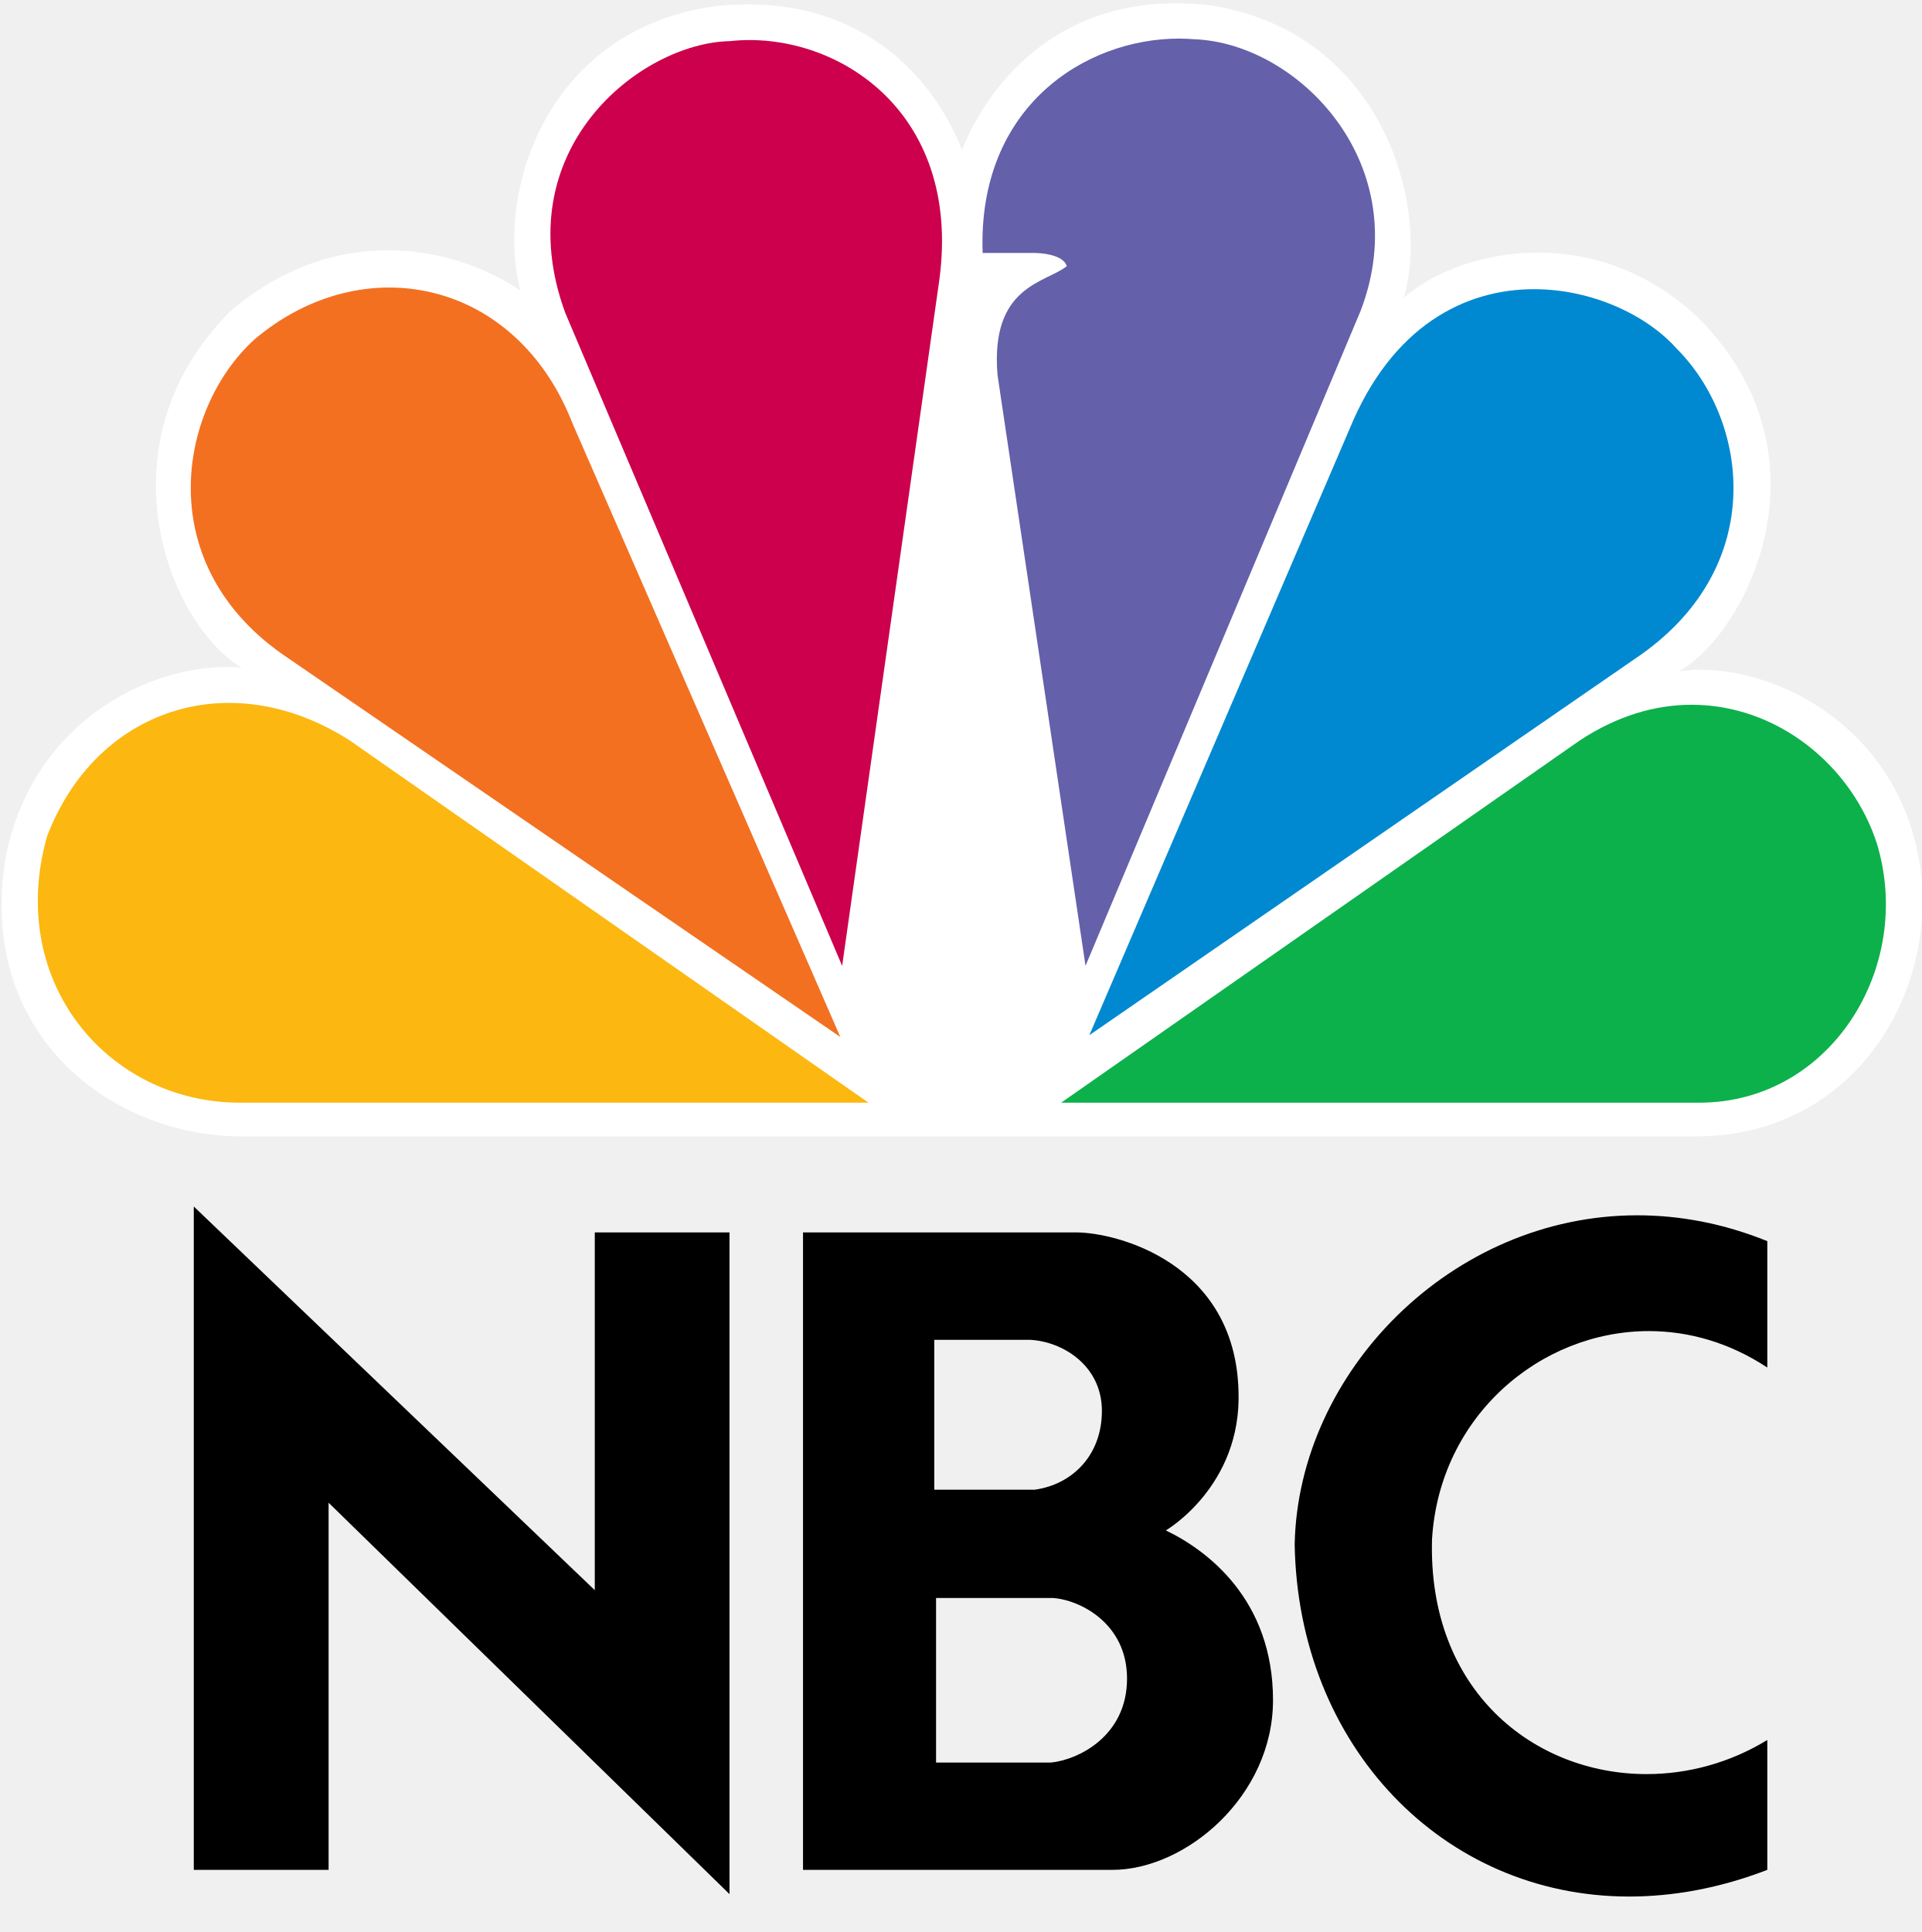
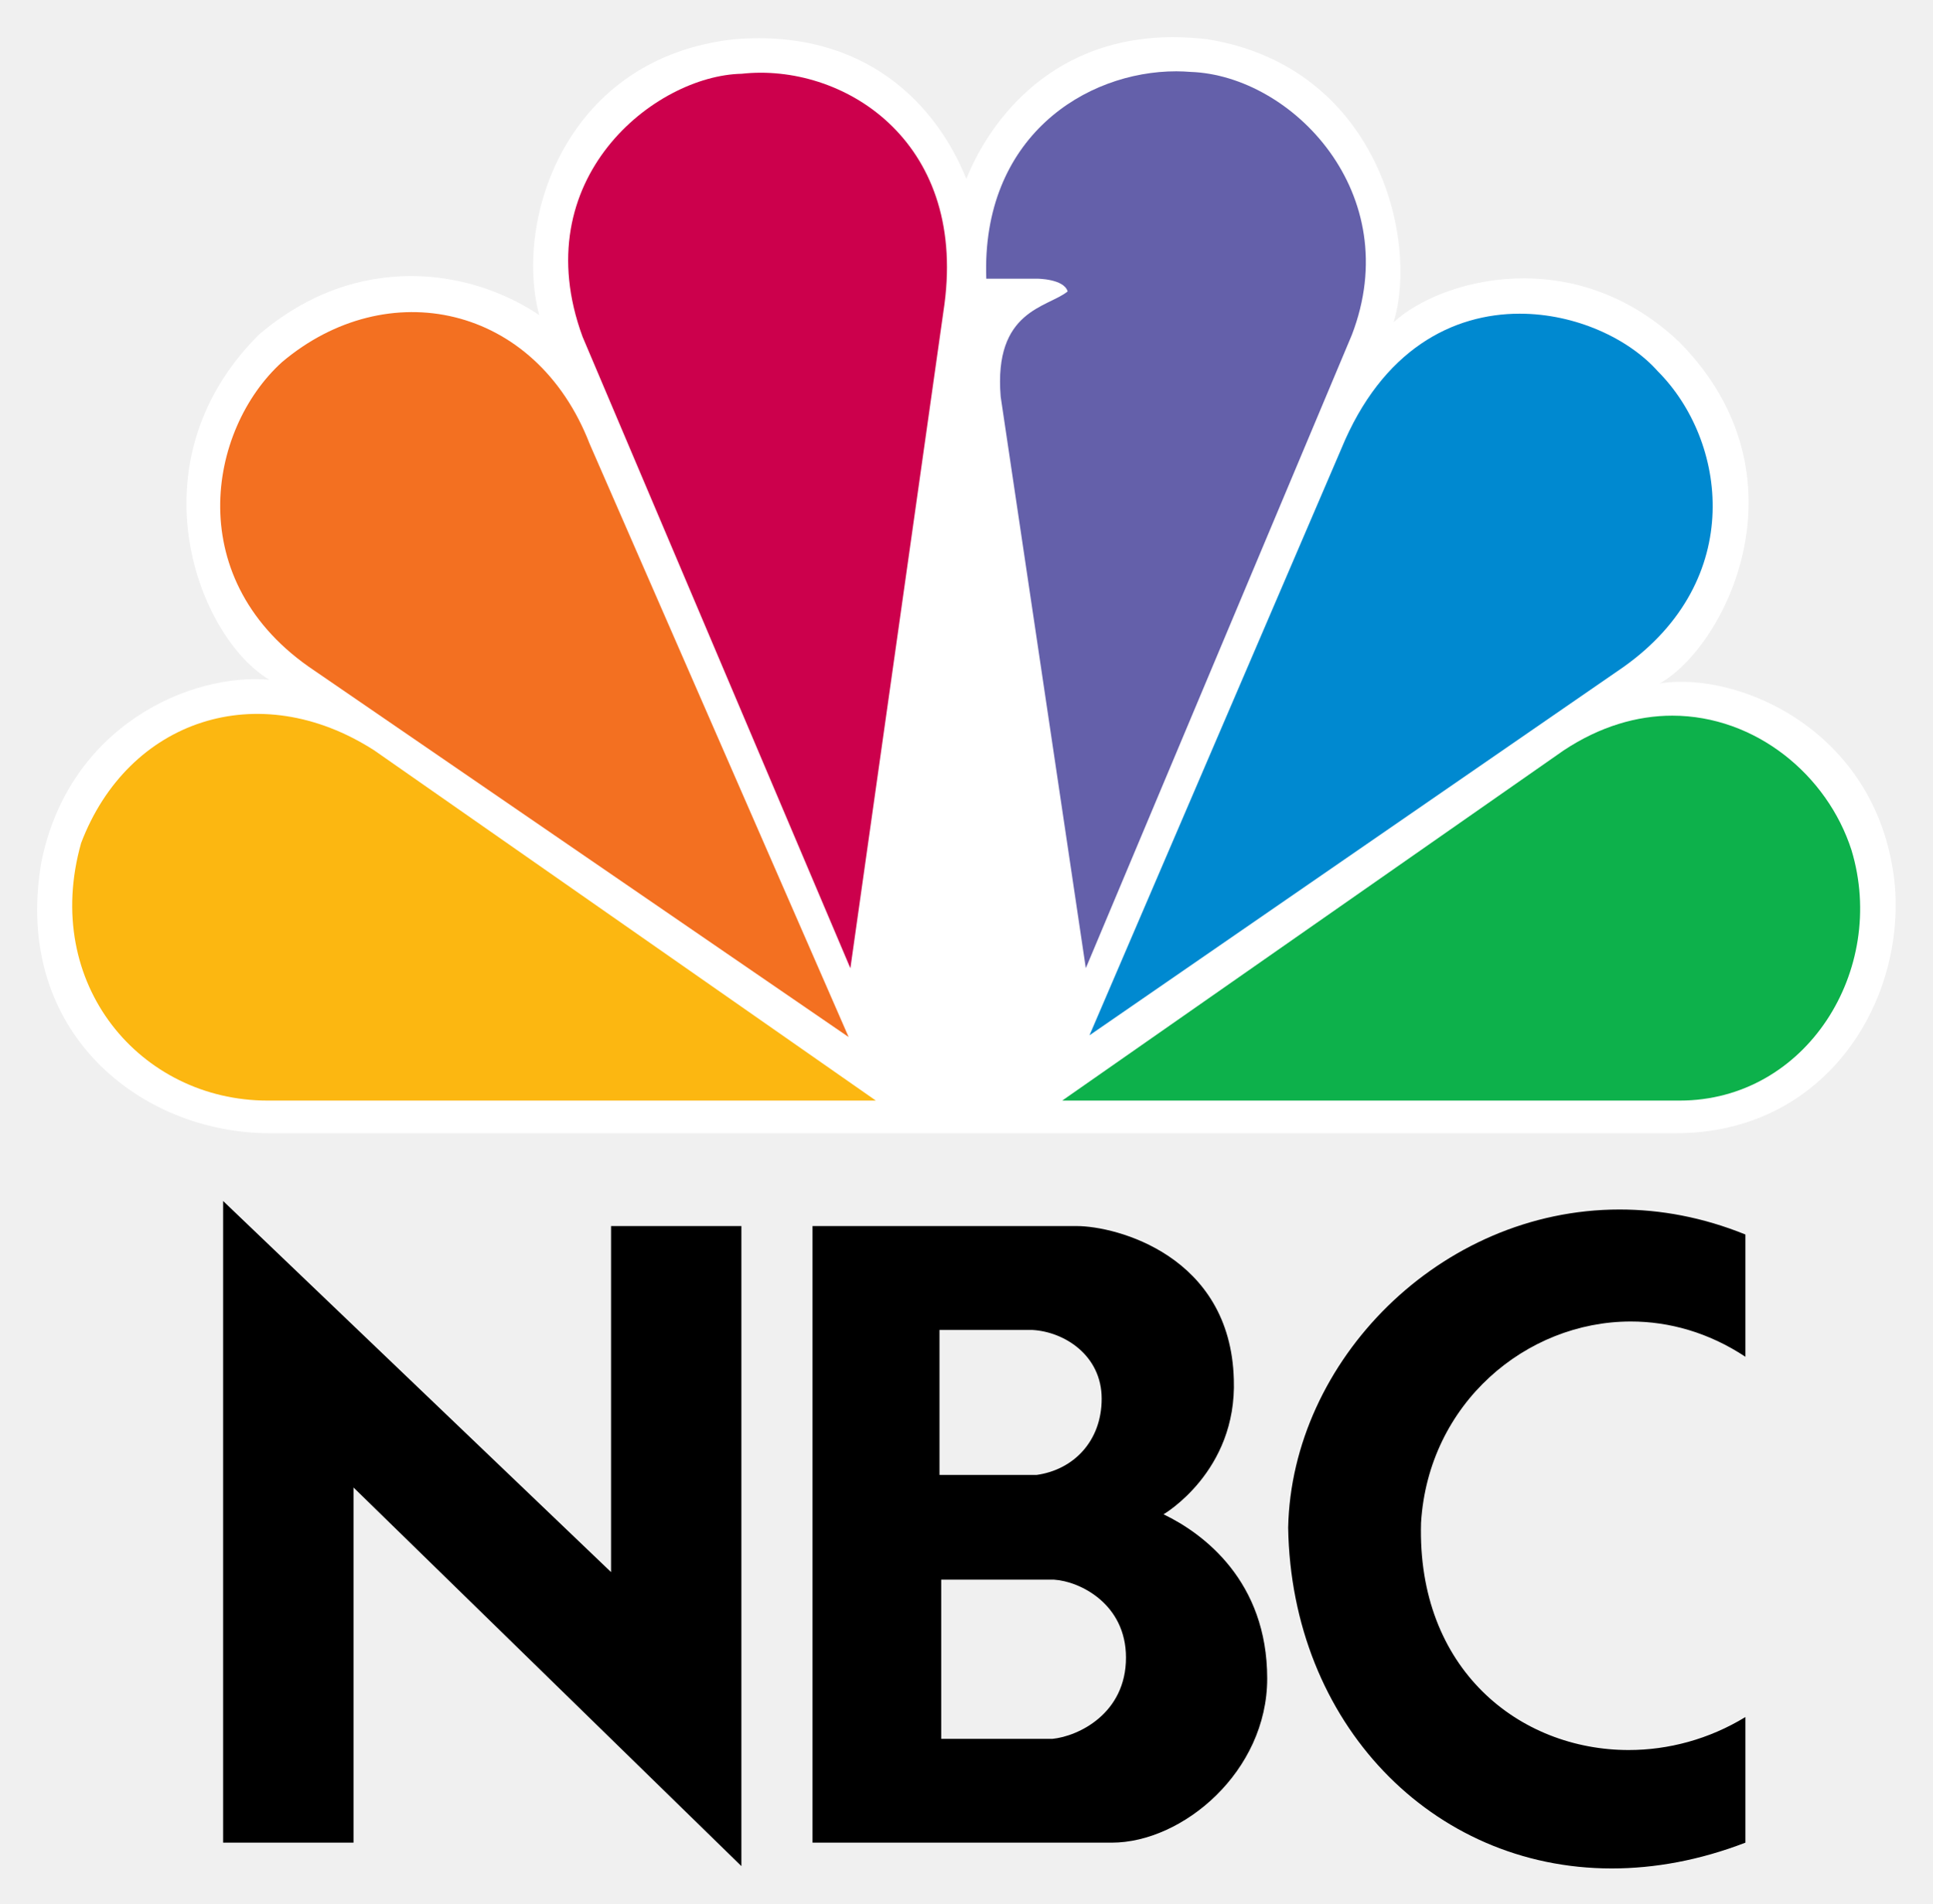
- <svg xmlns="http://www.w3.org/2000/svg" role="img" viewBox="-0.47 -0.97 567.44 570.44">
+ <svg xmlns="http://www.w3.org/2000/svg" role="img" viewBox="-11.34 -11.34 589.68 581.18">
  <path fill="#FFF" d="M283.575 43.267C274.731 21.19 253.19-2.653 212.848.622c-51.391 5.587-67.406 54.837-59.641 84.219-20.467-13.86-55.272-19.955-85.651 6.067-39.223 39.319-18.243 92.492 3.319 105.247-23.764-2.201-61.321 13.857-69.63 55.861-8.839 52.152 30.918 82.555 69.63 82.555h429.281c44.766 0 69.605-38.727 66.818-75.25-4.393-47.667-48.012-65.956-71.805-62.038 19.879-11.09 46.43-63.189 6.059-104.146-32.045-30.48-72.898-19.391-87.262-6.096 7.744-25.463-4.953-78.098-56.93-86.424C353.446.215 349.987 0 346.69 0c-39.678.004-57.517 29.007-63.115 43.267" />
  <path fill="#f37021" d="M74.707 99.207c-22.665 20.517-30.914 67.005 9.943 94.181l162.993 111.825-79.031-181.059c-16.56-42.726-61.864-52.043-93.905-24.947" />
  <path fill="#cc004c" d="M215.012 11.176c-26.494.539-66.277 32.09-48.572 80.268l81.736 192.771 28.723-202.758c6.647-50.381-31.48-73.638-61.887-70.281" />
  <path fill="#6460aa" d="M289.657 73.725h15.455s8.254 0 9.377 3.893c-6.082 4.967-22.639 5.589-20.441 32.121l25.984 174.45 81.18-193.278c16.605-43.155-18.25-79.196-49.168-80.298-1.443-.104-2.893-.188-4.391-.188-27.752-.001-59.553 20.167-57.996 63.3" />
  <path fill="#0089d0" d="M397.944 125.795l-76.785 178.886 162.947-112.415c37.561-26.642 31.502-69.236 10.477-90.289-8.814-9.909-24.998-17.564-42.143-17.564-20.254-.003-41.931 10.74-54.496 41.382" />
  <path fill="#0db14b" d="M465.862 217.72L312.835 324.607h188.418c38.656 0 63.498-39.859 52.455-76.434-7.396-22.989-29.279-41.036-54.678-41.062-10.691.005-22.029 3.225-33.168 10.609" />
  <path fill="#fcb711" d="M70.316 324.607h185.638L102.89 217.72c-35.36-22.72-75.123-9.426-89.477 28.276-12.167 43.16 18.212 78.611 56.903 78.611" />
  <path d="M275.901 470.85h34.438c7.916.498 21.949 7.41 21.949 23.779 0 17.121-14.564 24.029-22.455 24.809h-33.932V470.85m-.525-76.221h28.346c9.689.523 21.146 7.683 21.146 20.976 0 13.039-8.662 21.729-19.869 23.278h-29.623v-44.254m-38.754-31.719v188.215h91.324c21.676 0 47.443-21.725 47.443-50.113 0-29.66-19.377-44.227-31.637-50.113 0 0 22.449-13.04 21.451-41.178-1.021-37.85-35.986-46.811-47.973-46.811h-80.608M96.549 551.125V442.719l118.37 115.566V362.91h-39.776v105.633L56.745 355.256v195.869zm285.235-96.146C382.782 514.5 425.548 559 480.526 559c13.035 0 26.768-2.467 40.803-7.875v-38.35c-11.123 6.797-23.5 10.074-35.627 10.074-33.27 0-64.662-24.619-63.363-69.398 2.242-36.324 31.979-61.406 64.027-61.406 11.736 0 23.807 3.381 34.963 10.767V365.49c-13.008-5.273-25.938-7.631-38.393-7.631-54.84-.001-100.099 46.258-101.152 97.12" />
</svg>
